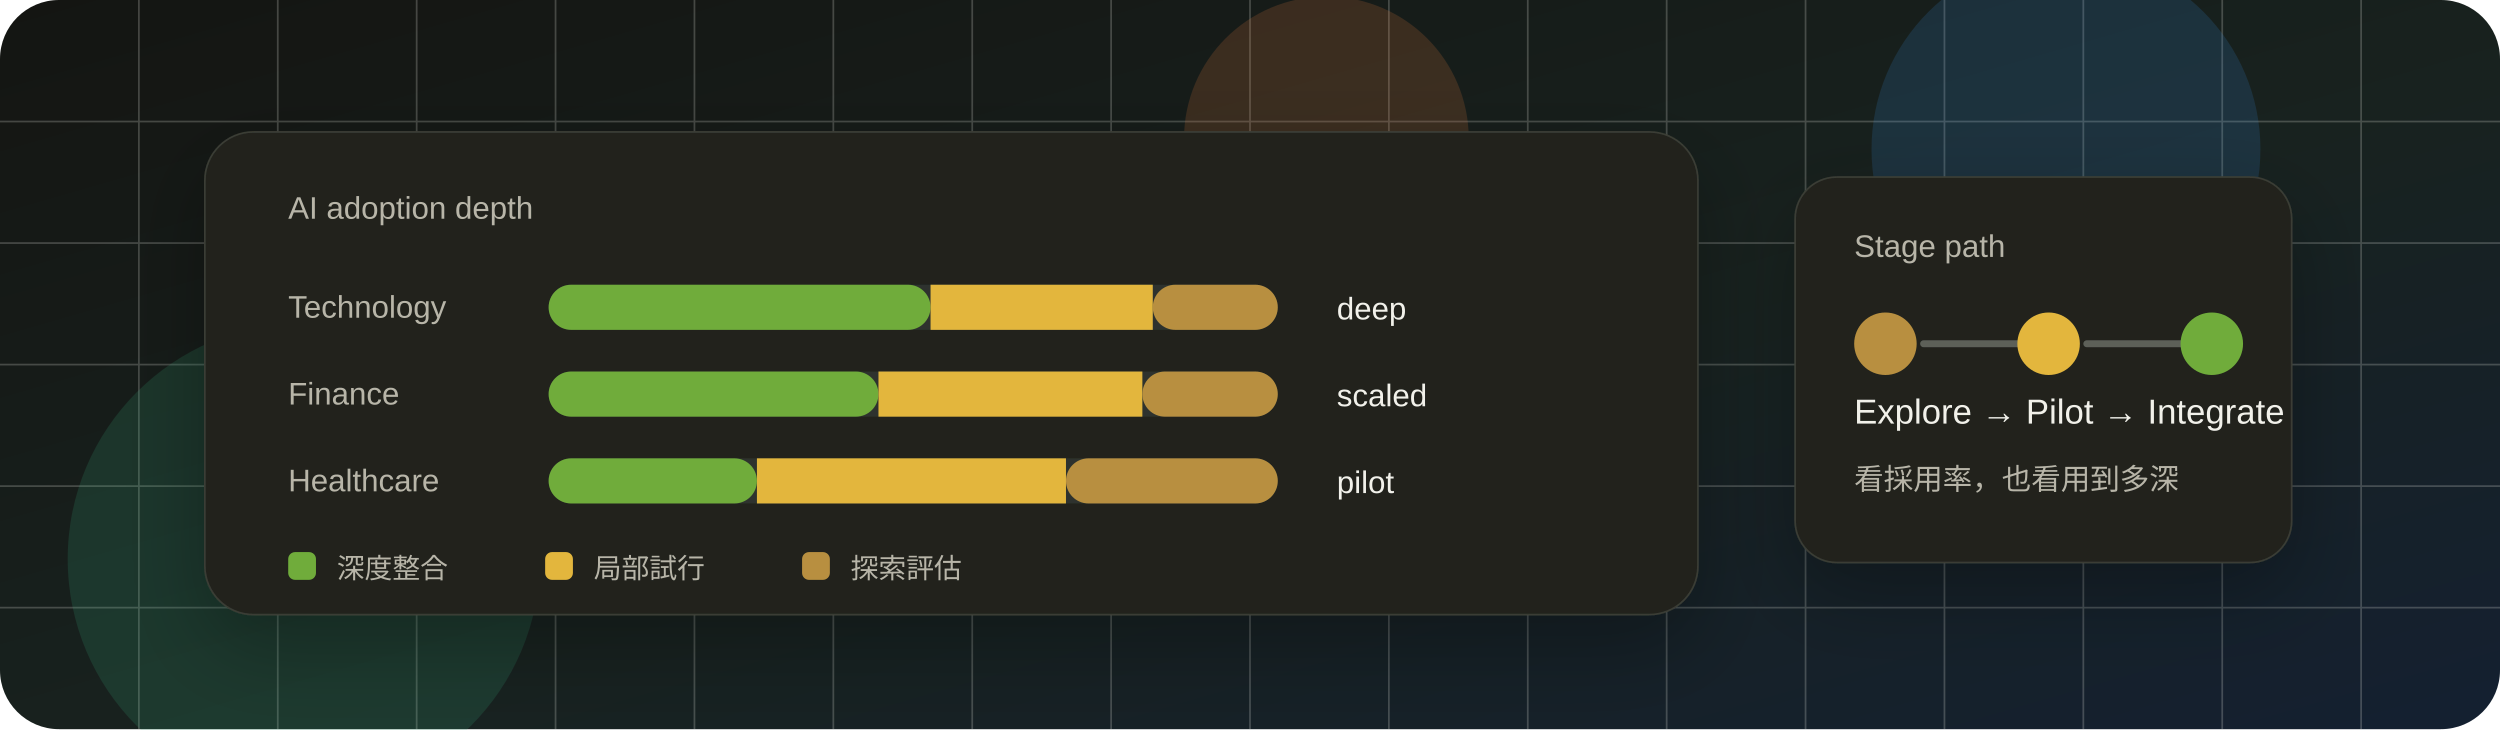
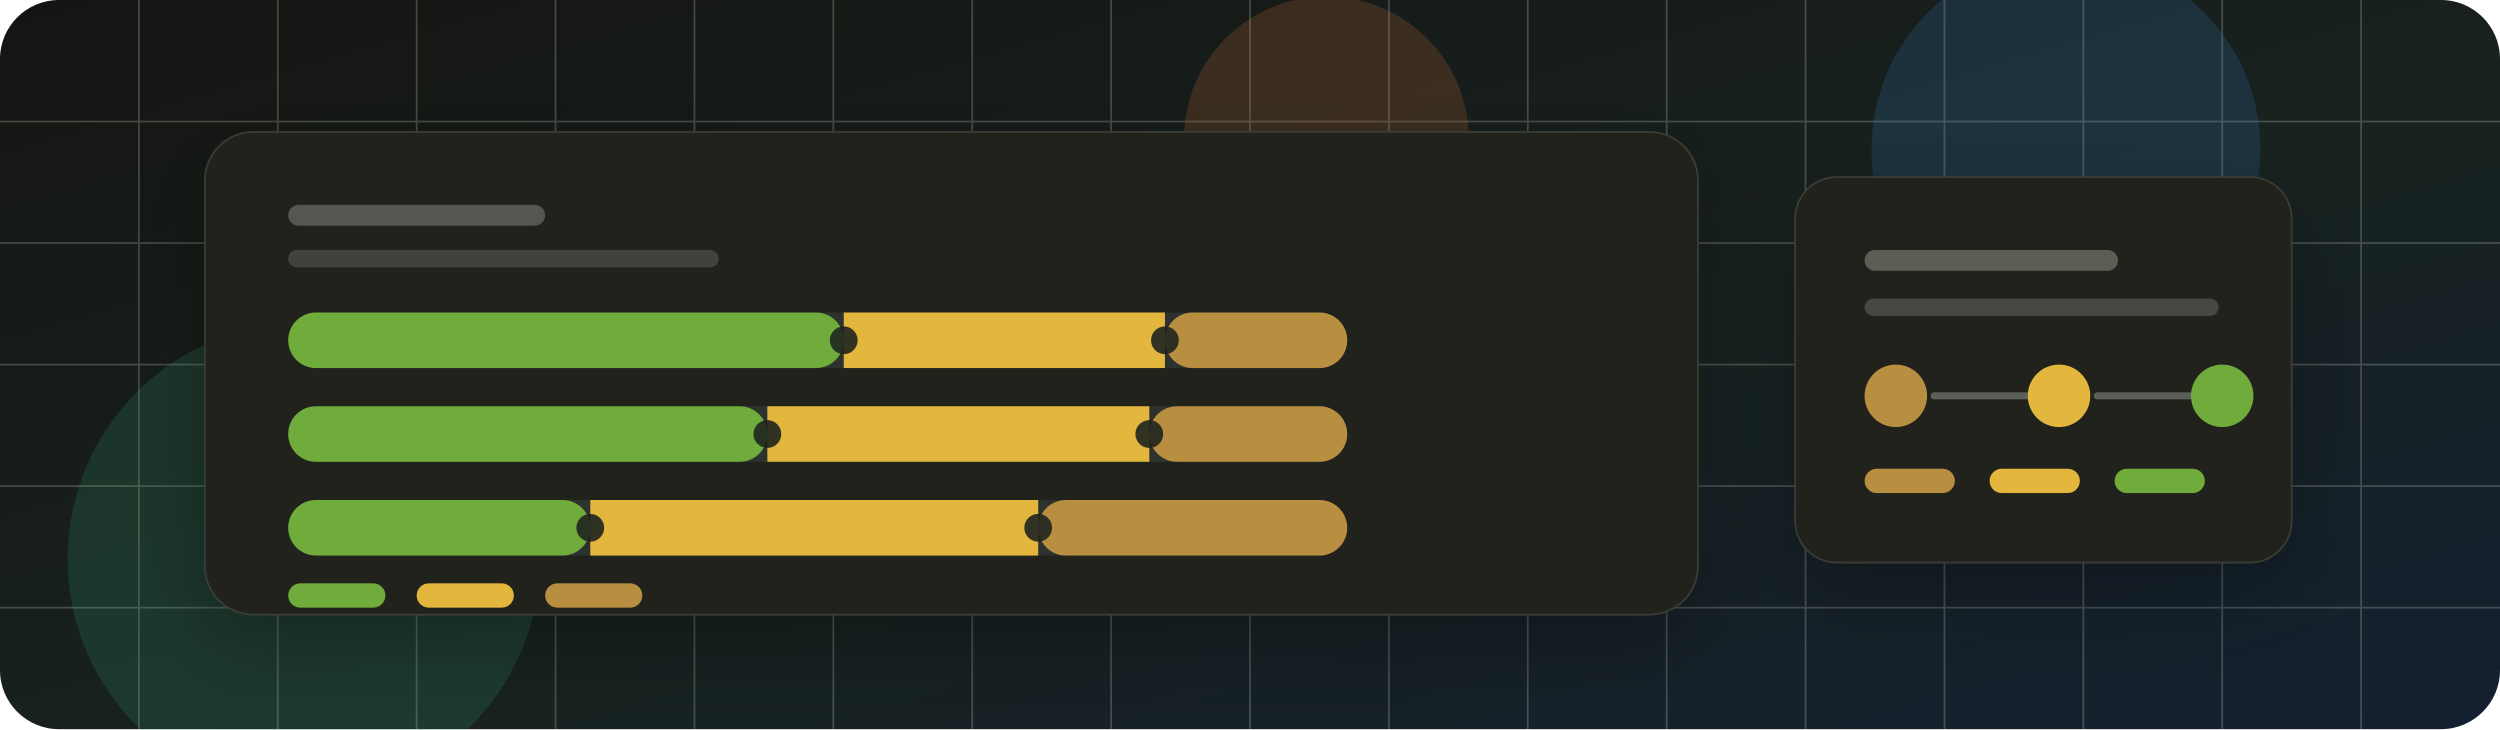
<svg xmlns="http://www.w3.org/2000/svg" viewBox="0 0 1440 420" role="img" aria-labelledby="title desc">
  <defs>
    <linearGradient id="bg" x1="0" y1="0" x2="1" y2="1">
      <stop offset="0" stop-color="#141512" />
      <stop offset="0.55" stop-color="#18221f" />
      <stop offset="1" stop-color="#142031" />
    </linearGradient>
    <filter id="shadow" x="-20%" y="-30%" width="140%" height="160%">
      <feDropShadow dx="0" dy="18" stdDeviation="24" flood-color="#000000" flood-opacity="0.28" />
    </filter>
  </defs>
  <rect width="1440" height="420" rx="34" fill="url(#bg)" />
  <g opacity="0.22" stroke="#f2f1ea" stroke-width="1">
    <path d="M80 0v420M160 0v420M240 0v420M320 0v420M400 0v420M480 0v420M560 0v420M640 0v420M720 0v420M800 0v420M880 0v420M960 0v420M1040 0v420M1120 0v420M1200 0v420M1280 0v420M1360 0v420" />
    <path d="M0 70h1440M0 140h1440M0 210h1440M0 280h1440M0 350h1440" />
  </g>
  <circle cx="1190" cy="86" r="112" fill="#378add" opacity="0.17" />
  <circle cx="175" cy="322" r="136" fill="#38b785" opacity="0.16" />
  <circle cx="764" cy="80" r="82" fill="#e37a3d" opacity="0.18" />
  <g filter="url(#shadow)">
    <rect x="118" y="76" width="860" height="278" rx="28" fill="#20221d" stroke="#3a3c34" />
-     <text x="166" y="126" font-family="Anta, Arial, sans-serif" font-size="18" fill="#b8b5a8">AI adoption depth</text>
-     <g transform="translate(166 168)">
-       <text x="0" y="15" font-family="Anta, Arial, sans-serif" font-size="18" fill="#b8b5a8">Technology</text>
-       <rect x="150" y="-4" width="420" height="26" rx="13" fill="#2e332d" />
-       <rect x="150" y="-4" width="220" height="26" rx="13" fill="#6fac3a" />
-       <rect x="370" y="-4" width="128" height="26" fill="#e3b63d" />
-       <rect x="498" y="-4" width="72" height="26" rx="13" fill="#b88f3f" />
-       <text x="604" y="16" font-family="Anta, Arial, sans-serif" font-size="18" fill="#f2f1ea">deep</text>
+     <g opacity="0.9">
+       <rect x="166" y="118" width="148" height="12" rx="6" fill="#5b5d54" />
+       <rect x="166" y="144" width="248" height="10" rx="5" fill="#44473f" />
    </g>
-     <g transform="translate(166 218)">
-       <text x="0" y="15" font-family="Anta, Arial, sans-serif" font-size="18" fill="#b8b5a8">Finance</text>
-       <rect x="150" y="-4" width="420" height="26" rx="13" fill="#2e332d" />
-       <rect x="150" y="-4" width="190" height="26" rx="13" fill="#6fac3a" />
-       <rect x="340" y="-4" width="152" height="26" fill="#e3b63d" />
-       <rect x="492" y="-4" width="78" height="26" rx="13" fill="#b88f3f" />
-       <text x="604" y="16" font-family="Anta, Arial, sans-serif" font-size="18" fill="#f2f1ea">scaled</text>
+     <g transform="translate(166 180)">
+       <rect width="610" height="32" rx="16" fill="#2e332d" />
+       <rect width="320" height="32" rx="16" fill="#6fac3a" />
+       <rect x="320" width="185" height="32" fill="#e3b63d" />
+       <rect x="505" width="105" height="32" rx="16" fill="#b88f3f" />
+       <circle cx="320" cy="16" r="8" fill="#20221d" opacity="0.9" />
+       <circle cx="505" cy="16" r="8" fill="#20221d" opacity="0.9" />
    </g>
-     <g transform="translate(166 268)">
-       <text x="0" y="15" font-family="Anta, Arial, sans-serif" font-size="18" fill="#b8b5a8">Healthcare</text>
-       <rect x="150" y="-4" width="420" height="26" rx="13" fill="#2e332d" />
-       <rect x="150" y="-4" width="120" height="26" rx="13" fill="#6fac3a" />
-       <rect x="270" y="-4" width="178" height="26" fill="#e3b63d" />
-       <rect x="448" y="-4" width="122" height="26" rx="13" fill="#b88f3f" />
-       <text x="604" y="16" font-family="Anta, Arial, sans-serif" font-size="18" fill="#f2f1ea">pilot</text>
+     <g transform="translate(166 234)">
+       <rect width="610" height="32" rx="16" fill="#2e332d" />
+       <rect width="276" height="32" rx="16" fill="#6fac3a" />
+       <rect x="276" width="220" height="32" fill="#e3b63d" />
+       <rect x="496" width="114" height="32" rx="16" fill="#b88f3f" />
+       <circle cx="276" cy="16" r="8" fill="#20221d" opacity="0.9" />
+       <circle cx="496" cy="16" r="8" fill="#20221d" opacity="0.9" />
    </g>
-     <g transform="translate(166 318)">
-       <rect width="16" height="16" rx="4" fill="#6fac3a" />
-       <text x="28" y="15" font-family="Anta, Arial, sans-serif" font-size="16" fill="#b8b5a8">深度整合</text>
-       <rect x="148" width="16" height="16" rx="4" fill="#e3b63d" />
-       <text x="176" y="15" font-family="Anta, Arial, sans-serif" font-size="16" fill="#b8b5a8">局部試行</text>
-       <rect x="296" width="16" height="16" rx="4" fill="#b88f3f" />
-       <text x="324" y="15" font-family="Anta, Arial, sans-serif" font-size="16" fill="#b8b5a8">探索評估</text>
+     <g transform="translate(166 288)">
+       <rect width="610" height="32" rx="16" fill="#2e332d" />
+       <rect width="174" height="32" rx="16" fill="#6fac3a" />
+       <rect x="174" width="258" height="32" fill="#e3b63d" />
+       <rect x="432" width="178" height="32" rx="16" fill="#b88f3f" />
+       <circle cx="174" cy="16" r="8" fill="#20221d" opacity="0.9" />
+       <circle cx="432" cy="16" r="8" fill="#20221d" opacity="0.9" />
+     </g>
+     <g transform="translate(166 336)">
+       <rect width="56" height="14" rx="7" fill="#6fac3a" />
+       <rect x="74" width="56" height="14" rx="7" fill="#e3b63d" />
+       <rect x="148" width="56" height="14" rx="7" fill="#b88f3f" />
    </g>
  </g>
  <g filter="url(#shadow)">
    <rect x="1034" y="102" width="286" height="222" rx="24" fill="#20221d" stroke="#3a3c34" />
-     <text x="1068" y="148" font-family="Anta, Arial, sans-serif" font-size="18" fill="#b8b5a8">Stage path</text>
-     <g transform="translate(1068 180)">
+     <g transform="translate(1074 144)">
+       <rect width="146" height="12" rx="6" fill="#5b5d54" />
+       <rect y="28" width="204" height="10" rx="5" fill="#44473f" />
+     </g>
+     <g transform="translate(1074 210)">
      <circle cx="18" cy="18" r="18" fill="#b88f3f" />
      <path d="M40 18h54" stroke="#5d6058" stroke-width="4" stroke-linecap="round" />
      <circle cx="112" cy="18" r="18" fill="#e3b63d" />
      <path d="M134 18h54" stroke="#5d6058" stroke-width="4" stroke-linecap="round" />
      <circle cx="206" cy="18" r="18" fill="#6fac3a" />
    </g>
-     <text x="1068" y="244" font-family="Anta, Arial, sans-serif" font-size="20" fill="#f2f1ea">Explore → Pilot → Integrate</text>
-     <text x="1068" y="282" font-family="Anta, Arial, sans-serif" font-size="17" fill="#b8b5a8">看採用率，也看用到多深</text>
+     <g transform="translate(1074 270)">
+       <rect width="52" height="14" rx="7" fill="#b88f3f" />
+       <rect x="72" width="52" height="14" rx="7" fill="#e3b63d" />
+       <rect x="144" width="52" height="14" rx="7" fill="#6fac3a" />
+     </g>
  </g>
</svg>
